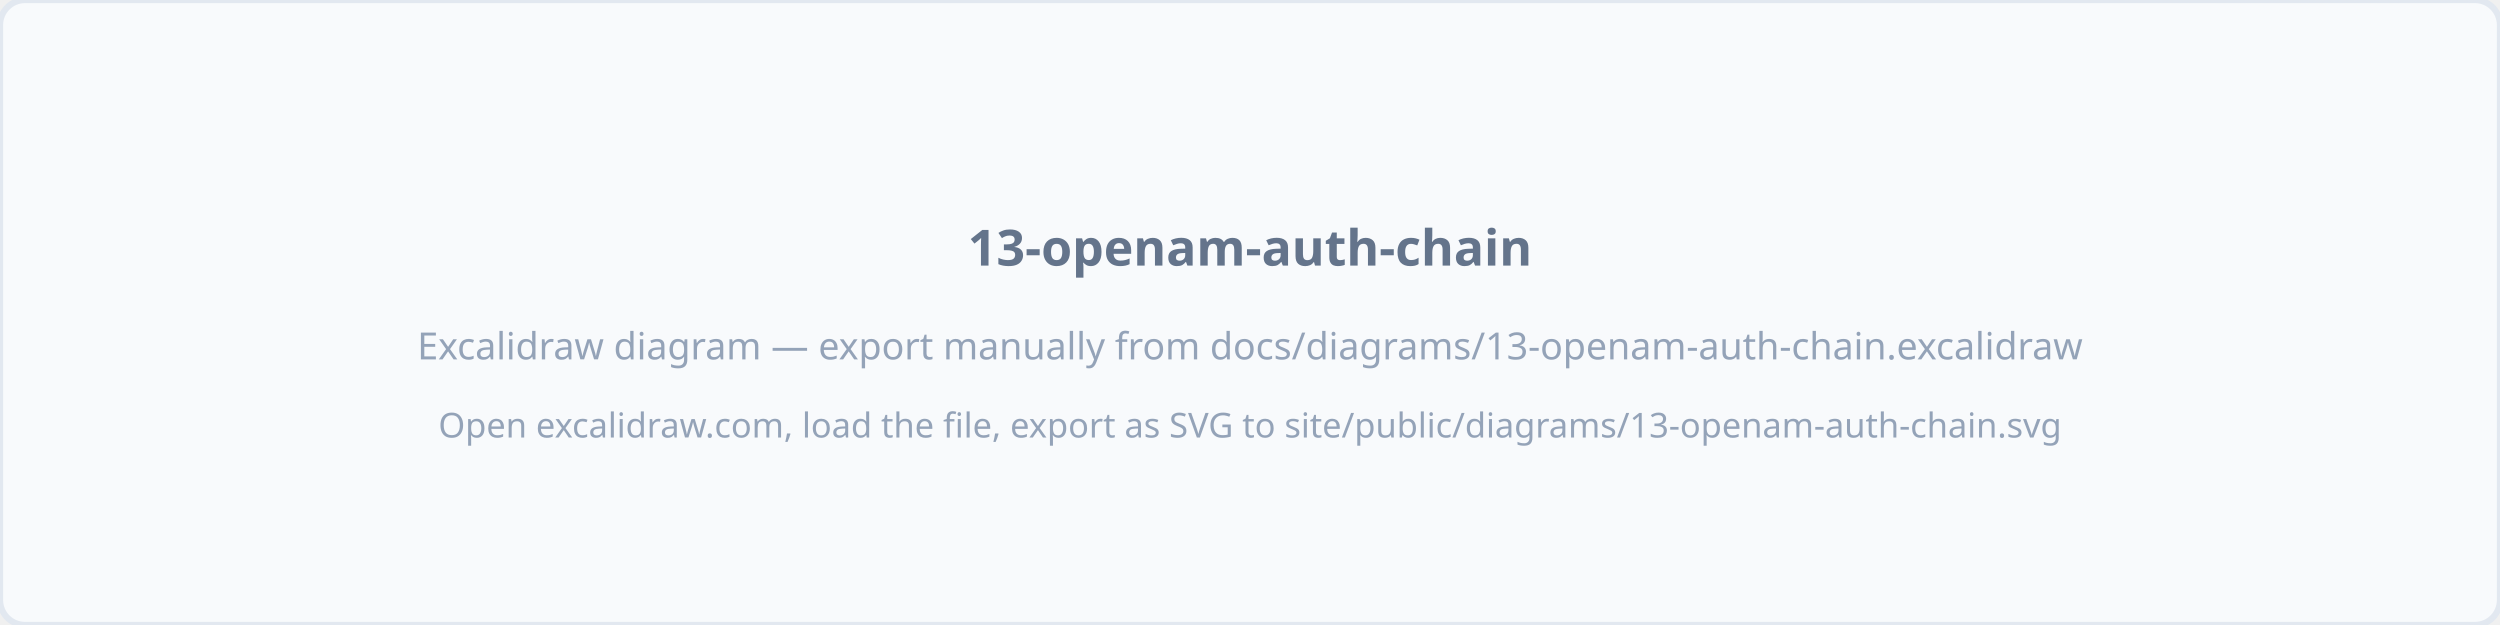
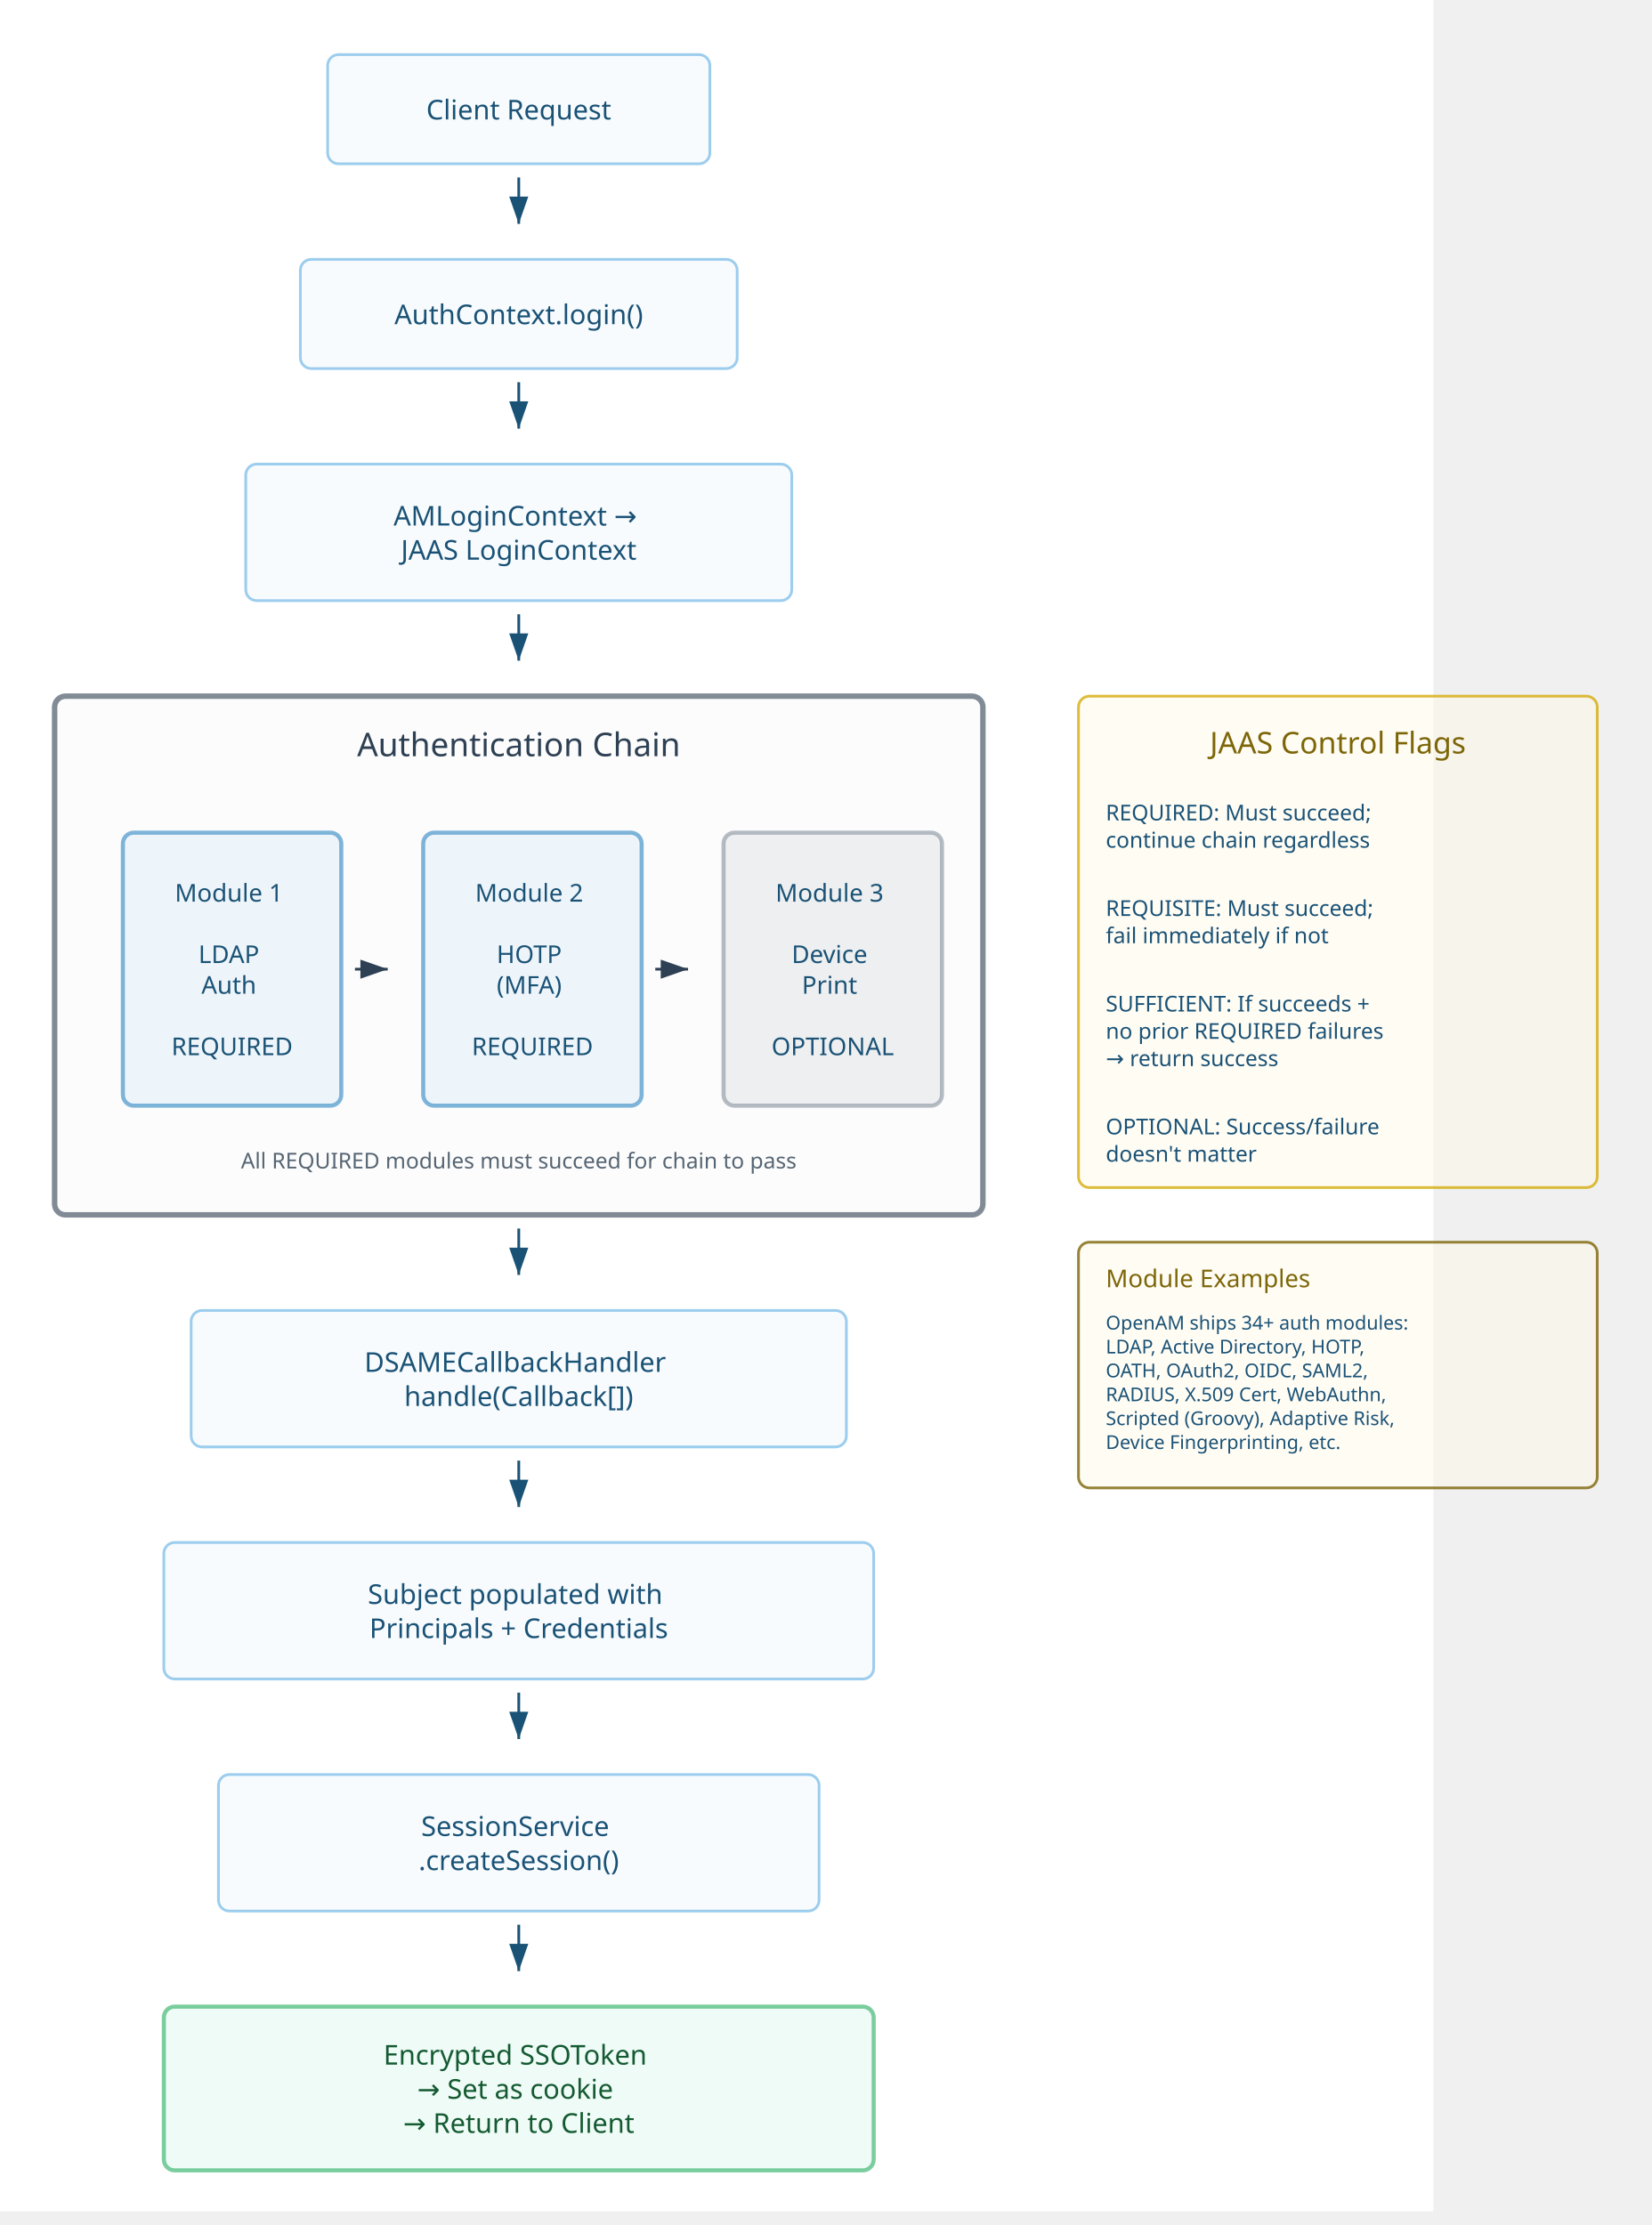
- <svg xmlns="http://www.w3.org/2000/svg" width="800" height="200" viewBox="0 0 800 200">
-   <rect width="800" height="200" fill="#f8fafc" stroke="#e2e8f0" stroke-width="2" rx="8" />
-   <text x="400" y="85" font-family="system-ui, sans-serif" font-size="16" fill="#64748b" text-anchor="middle" font-weight="600">13-openam-auth-chain</text>
-   <text x="400" y="115" font-family="system-ui, sans-serif" font-size="12" fill="#94a3b8" text-anchor="middle">Excalidraw diagram — export manually from docs/diagrams/13-openam-auth-chain.excalidraw</text>
-   <text x="400" y="140" font-family="system-ui, sans-serif" font-size="11" fill="#94a3b8" text-anchor="middle">Open excalidraw.com, load the file, export as SVG to site/public/diagrams/13-openam-auth-chain.svg</text>
+ <svg xmlns="http://www.w3.org/2000/svg" viewBox="160.00 10.00 1210.00 1630.00" width="1210" height="1630">
+   <rect width="100%" height="100%" fill="#ffffff" />
+   <defs>
+     <marker id="arrow-end-0" markerWidth="10" markerHeight="7" refX="10" refY="3.5" orient="auto">
+       <polygon points="0 0, 10 3.5, 0 7" fill="rgba(26,82,118,1.00)" />
+     </marker>
+     <marker id="arrow-end-1" markerWidth="10" markerHeight="7" refX="10" refY="3.5" orient="auto">
+       <polygon points="0 0, 10 3.5, 0 7" fill="rgba(26,82,118,1.00)" />
+     </marker>
+     <marker id="arrow-end-2" markerWidth="10" markerHeight="7" refX="10" refY="3.5" orient="auto">
+       <polygon points="0 0, 10 3.5, 0 7" fill="rgba(26,82,118,1.00)" />
+     </marker>
+     <marker id="arrow-end-3" markerWidth="10" markerHeight="7" refX="10" refY="3.5" orient="auto">
+       <polygon points="0 0, 10 3.5, 0 7" fill="rgba(46,64,83,1.00)" />
+     </marker>
+     <marker id="arrow-end-4" markerWidth="10" markerHeight="7" refX="10" refY="3.5" orient="auto">
+       <polygon points="0 0, 10 3.5, 0 7" fill="rgba(46,64,83,1.00)" />
+     </marker>
+     <marker id="arrow-end-5" markerWidth="10" markerHeight="7" refX="10" refY="3.5" orient="auto">
+       <polygon points="0 0, 10 3.5, 0 7" fill="rgba(26,82,118,1.00)" />
+     </marker>
+     <marker id="arrow-end-6" markerWidth="10" markerHeight="7" refX="10" refY="3.5" orient="auto">
+       <polygon points="0 0, 10 3.5, 0 7" fill="rgba(26,82,118,1.00)" />
+     </marker>
+     <marker id="arrow-end-7" markerWidth="10" markerHeight="7" refX="10" refY="3.5" orient="auto">
+       <polygon points="0 0, 10 3.5, 0 7" fill="rgba(26,82,118,1.00)" />
+     </marker>
+     <marker id="arrow-end-8" markerWidth="10" markerHeight="7" refX="10" refY="3.5" orient="auto">
+       <polygon points="0 0, 10 3.5, 0 7" fill="rgba(26,82,118,1.00)" />
+     </marker>
+   </defs>
+   <rect x="400" y="50" width="280" height="80" rx="8" fill="rgba(235,245,251,0.36)" stroke="rgba(93,173,226,0.60)" stroke-width="2" />
+   <rect x="380" y="200" width="320" height="80" rx="8" fill="rgba(235,245,251,0.36)" stroke="rgba(93,173,226,0.60)" stroke-width="2" />
+   <rect x="340" y="350" width="400" height="100" rx="8" fill="rgba(235,245,251,0.36)" stroke="rgba(93,173,226,0.60)" stroke-width="2" />
+   <rect x="200" y="520" width="680" height="380" rx="8" fill="rgba(248,249,249,0.36)" stroke="rgba(46,64,83,0.60)" stroke-width="4" />
+   <rect x="250" y="620" width="160" height="200" rx="8" fill="rgba(214,234,248,0.36)" stroke="rgba(46,134,193,0.60)" stroke-width="3" />
+   <rect x="470" y="620" width="160" height="200" rx="8" fill="rgba(214,234,248,0.36)" stroke="rgba(46,134,193,0.60)" stroke-width="3" />
+   <rect x="690" y="620" width="160" height="200" rx="8" fill="rgba(213,216,220,0.36)" stroke="rgba(133,146,158,0.60)" stroke-width="3" />
+   <rect x="300" y="970" width="480" height="100" rx="8" fill="rgba(235,245,251,0.36)" stroke="rgba(93,173,226,0.60)" stroke-width="2" />
+   <rect x="280" y="1140" width="520" height="100" rx="8" fill="rgba(235,245,251,0.36)" stroke="rgba(93,173,226,0.60)" stroke-width="2" />
+   <rect x="320" y="1310" width="440" height="100" rx="8" fill="rgba(235,245,251,0.36)" stroke="rgba(93,173,226,0.60)" stroke-width="2" />
+   <rect x="280" y="1480" width="520" height="120" rx="8" fill="rgba(213,244,230,0.36)" stroke="rgba(39,174,96,0.60)" stroke-width="3" />
+   <rect x="950" y="520" width="380" height="360" rx="8" fill="rgba(254,249,231,0.48)" stroke="rgba(212,172,13,0.80)" stroke-width="2" />
+   <rect x="950" y="920" width="380" height="180" rx="8" fill="rgba(254,249,231,0.48)" stroke="rgba(125,102,8,0.80)" stroke-width="2" />
+   <line x1="540.00" y1="140.00" x2="540.00" y2="174.00" stroke="rgba(26,82,118,1.00)" stroke-width="2" marker-end="url(#arrow-end-0)" />
+   <line x1="540.00" y1="290.00" x2="540.00" y2="324.00" stroke="rgba(26,82,118,1.00)" stroke-width="2" marker-end="url(#arrow-end-1)" />
+   <line x1="540.00" y1="460.00" x2="540.00" y2="494.00" stroke="rgba(26,82,118,1.00)" stroke-width="2" marker-end="url(#arrow-end-2)" />
+   <line x1="420.00" y1="720.00" x2="444.00" y2="720.00" stroke="rgba(46,64,83,1.00)" stroke-width="2" marker-end="url(#arrow-end-3)" />
+   <line x1="640.00" y1="720.00" x2="664.00" y2="720.00" stroke="rgba(46,64,83,1.00)" stroke-width="2" marker-end="url(#arrow-end-4)" />
+   <line x1="540.00" y1="910.00" x2="540.00" y2="944.00" stroke="rgba(26,82,118,1.00)" stroke-width="2" marker-end="url(#arrow-end-5)" />
+   <line x1="540.00" y1="1080.00" x2="540.00" y2="1114.00" stroke="rgba(26,82,118,1.00)" stroke-width="2" marker-end="url(#arrow-end-6)" />
+   <line x1="540.00" y1="1250.00" x2="540.00" y2="1284.00" stroke="rgba(26,82,118,1.00)" stroke-width="2" marker-end="url(#arrow-end-7)" />
+   <line x1="540.00" y1="1420.00" x2="540.00" y2="1454.00" stroke="rgba(26,82,118,1.00)" stroke-width="2" marker-end="url(#arrow-end-8)" />
+   <text font-family="sans-serif" font-size="20" fill="rgba(26,82,118,1.00)" text-anchor="middle">
+     <tspan x="540.00" y="97.50">Client Request</tspan>
+   </text>
+   <text font-family="sans-serif" font-size="20" fill="rgba(26,82,118,1.00)" text-anchor="middle">
+     <tspan x="540.00" y="247.50">AuthContext.login()</tspan>
+   </text>
+   <text font-family="sans-serif" font-size="20" fill="rgba(26,82,118,1.00)" text-anchor="middle">
+     <tspan x="540.00" y="395.00">AMLoginContext →</tspan>
+     <tspan x="540.00" y="420.00">JAAS LoginContext</tspan>
+   </text>
+   <text font-family="sans-serif" font-size="24" fill="rgba(46,64,83,1.00)" text-anchor="middle">
+     <tspan x="540.00" y="564.00">Authentication Chain</tspan>
+   </text>
+   <text font-family="sans-serif" font-size="18" fill="rgba(26,82,118,1.00)" text-anchor="middle">
+     <tspan x="330.00" y="670.50">Module 1</tspan>
+     <tspan x="330.00" y="693.00" />
+     <tspan x="330.00" y="715.50">LDAP</tspan>
+     <tspan x="330.00" y="738.00">Auth</tspan>
+     <tspan x="330.00" y="760.50" />
+     <tspan x="330.00" y="783.00">REQUIRED</tspan>
+   </text>
+   <text font-family="sans-serif" font-size="18" fill="rgba(26,82,118,1.00)" text-anchor="middle">
+     <tspan x="550.00" y="670.50">Module 2</tspan>
+     <tspan x="550.00" y="693.00" />
+     <tspan x="550.00" y="715.50">HOTP</tspan>
+     <tspan x="550.00" y="738.00">(MFA)</tspan>
+     <tspan x="550.00" y="760.50" />
+     <tspan x="550.00" y="783.00">REQUIRED</tspan>
+   </text>
+   <text font-family="sans-serif" font-size="18" fill="rgba(26,82,118,1.00)" text-anchor="middle">
+     <tspan x="770.00" y="670.50">Module 3</tspan>
+     <tspan x="770.00" y="693.00" />
+     <tspan x="770.00" y="715.50">Device</tspan>
+     <tspan x="770.00" y="738.00">Print</tspan>
+     <tspan x="770.00" y="760.50" />
+     <tspan x="770.00" y="783.00">OPTIONAL</tspan>
+   </text>
+   <text font-family="sans-serif" font-size="16" fill="rgba(86,101,115,1.00)" text-anchor="middle">
+     <tspan x="540.00" y="866.00">All REQUIRED modules must succeed for chain to pass</tspan>
+   </text>
+   <text font-family="sans-serif" font-size="20" fill="rgba(26,82,118,1.00)" text-anchor="middle">
+     <tspan x="540.00" y="1015.00">DSAMECallbackHandler</tspan>
+     <tspan x="540.00" y="1040.00">handle(Callback[])</tspan>
+   </text>
+   <text font-family="sans-serif" font-size="20" fill="rgba(26,82,118,1.00)" text-anchor="middle">
+     <tspan x="540.00" y="1185.00">Subject populated with</tspan>
+     <tspan x="540.00" y="1210.00">Principals + Credentials</tspan>
+   </text>
+   <text font-family="sans-serif" font-size="20" fill="rgba(26,82,118,1.00)" text-anchor="middle">
+     <tspan x="540.00" y="1355.00">SessionService</tspan>
+     <tspan x="540.00" y="1380.00">.createSession()</tspan>
+   </text>
+   <text font-family="sans-serif" font-size="20" fill="rgba(20,90,50,1.00)" text-anchor="middle">
+     <tspan x="540.00" y="1522.50">Encrypted SSOToken</tspan>
+     <tspan x="540.00" y="1547.50">→ Set as cookie</tspan>
+     <tspan x="540.00" y="1572.50">→ Return to Client</tspan>
+   </text>
+   <text font-family="sans-serif" font-size="22" fill="rgba(125,102,8,1.00)" text-anchor="middle">
+     <tspan x="1140.00" y="562.00">JAAS Control Flags</tspan>
+   </text>
+   <text font-family="sans-serif" font-size="16" fill="rgba(26,82,118,1.00)" text-anchor="start">
+     <tspan x="970.00" y="611.00">REQUIRED: Must succeed;</tspan>
+     <tspan x="970.00" y="631.00">continue chain regardless</tspan>
+   </text>
+   <text font-family="sans-serif" font-size="16" fill="rgba(26,82,118,1.00)" text-anchor="start">
+     <tspan x="970.00" y="681.00">REQUISITE: Must succeed;</tspan>
+     <tspan x="970.00" y="701.00">fail immediately if not</tspan>
+   </text>
+   <text font-family="sans-serif" font-size="16" fill="rgba(26,82,118,1.00)" text-anchor="start">
+     <tspan x="970.00" y="751.00">SUFFICIENT: If succeeds +</tspan>
+     <tspan x="970.00" y="771.00">no prior REQUIRED failures</tspan>
+     <tspan x="970.00" y="791.00">→ return success</tspan>
+   </text>
+   <text font-family="sans-serif" font-size="16" fill="rgba(26,82,118,1.00)" text-anchor="start">
+     <tspan x="970.00" y="841.00">OPTIONAL: Success/failure</tspan>
+     <tspan x="970.00" y="861.00">doesn't matter</tspan>
+   </text>
+   <text font-family="sans-serif" font-size="18" fill="rgba(125,102,8,1.00)" text-anchor="start">
+     <tspan x="970.00" y="953.00">Module Examples</tspan>
+   </text>
+   <text font-family="sans-serif" font-size="14" fill="rgba(26,82,118,1.00)" text-anchor="start">
+     <tspan x="970.00" y="984.00">OpenAM ships 34+ auth modules:</tspan>
+     <tspan x="970.00" y="1001.50">LDAP, Active Directory, HOTP,</tspan>
+     <tspan x="970.00" y="1019.00">OATH, OAuth2, OIDC, SAML2,</tspan>
+     <tspan x="970.00" y="1036.50">RADIUS, X.509 Cert, WebAuthn,</tspan>
+     <tspan x="970.00" y="1054.00">Scripted (Groovy), Adaptive Risk,</tspan>
+     <tspan x="970.00" y="1071.50">Device Fingerprinting, etc.</tspan>
+   </text>
</svg>
